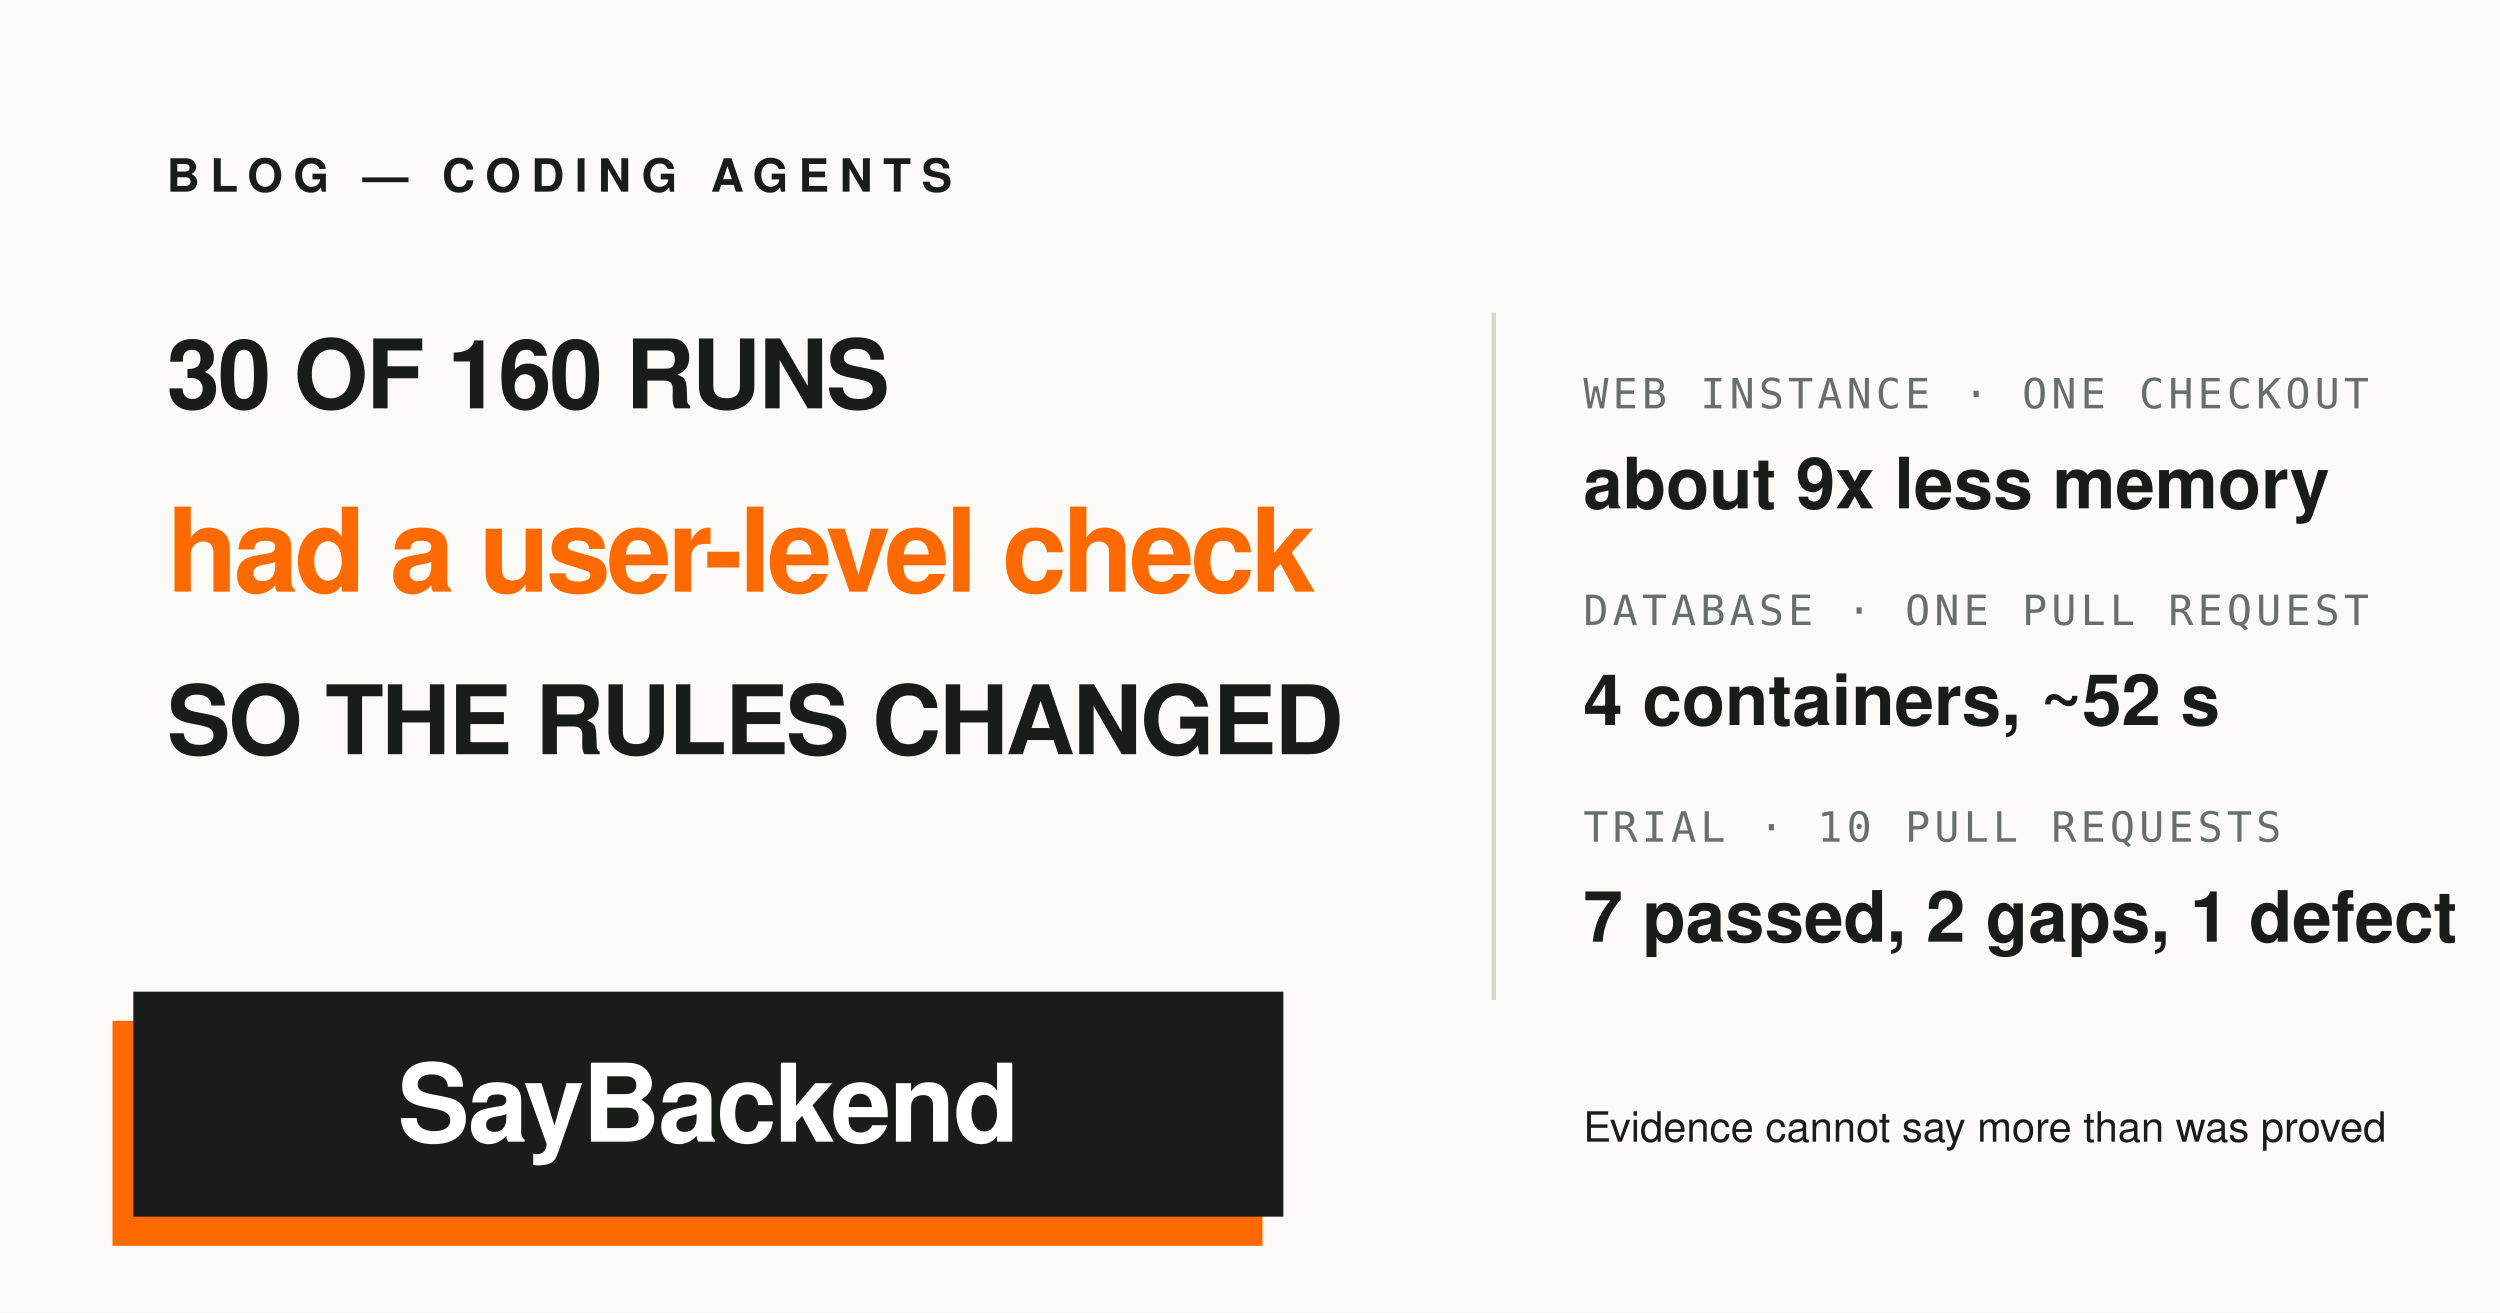
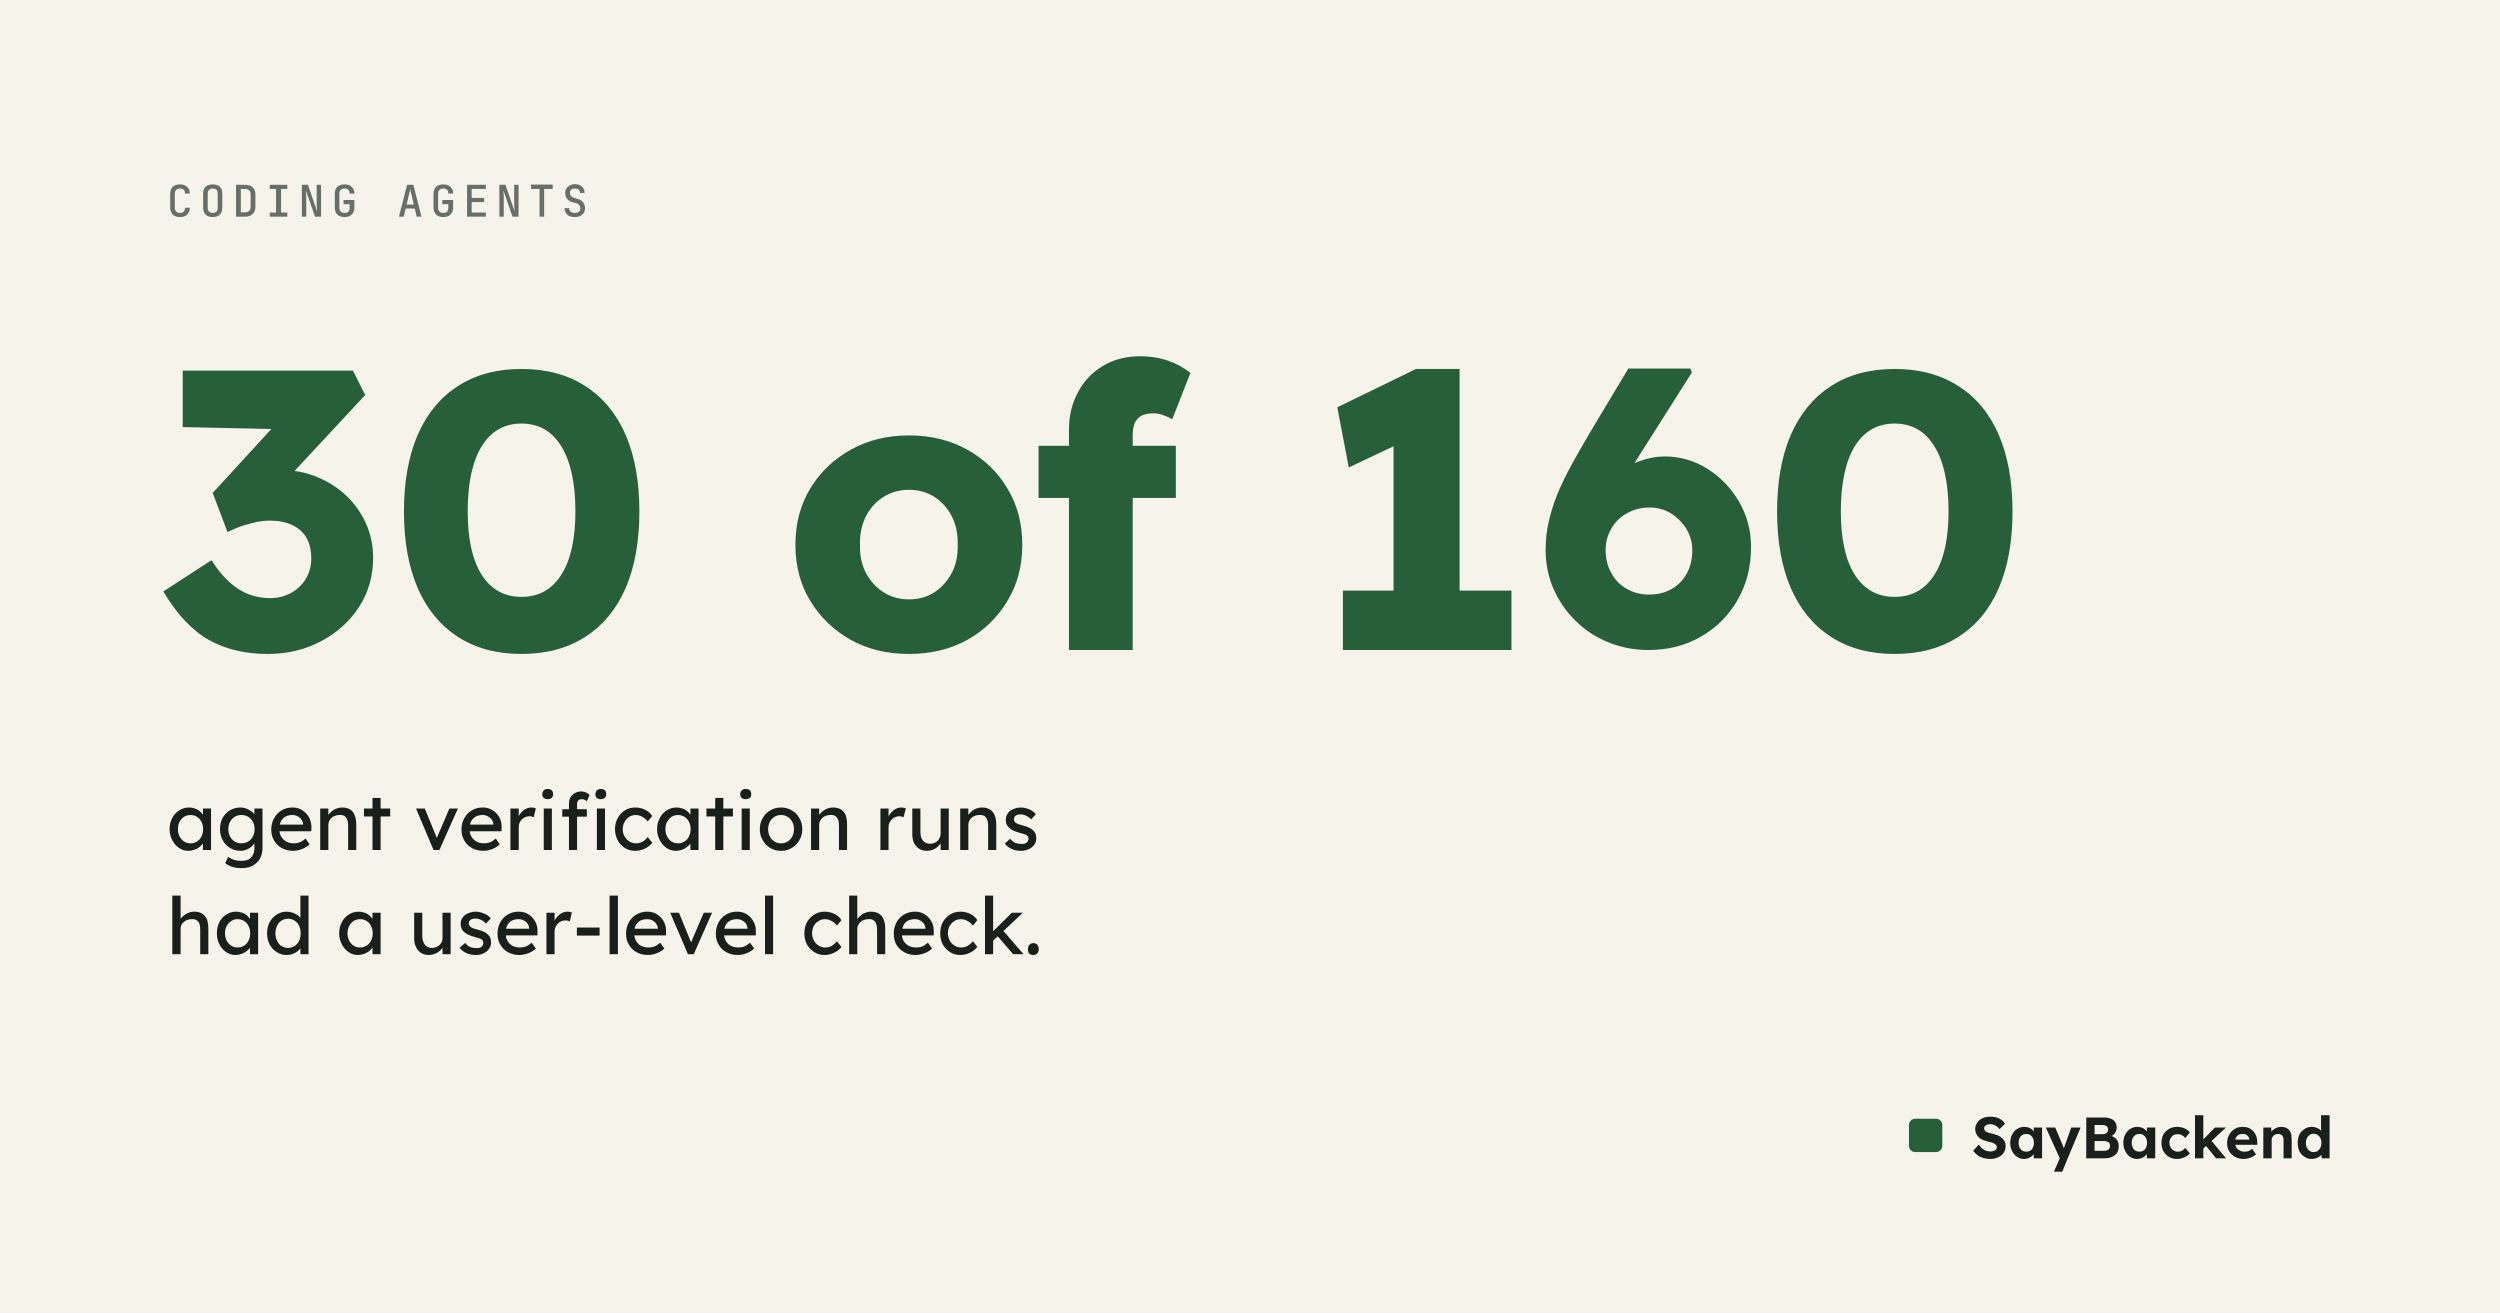
<svg xmlns="http://www.w3.org/2000/svg" width="1200" height="630" viewBox="0 0 1200 630">
-   <rect width="1200" height="630" fill="#fbfaf6" />
-   <text x="80" y="92" fill="#191c19" font-family="Helvetica Neue, Helvetica, Arial, sans-serif" font-size="22" font-weight="700" letter-spacing="5">BLOG — CODING AGENTS</text>
-   <text x="80" y="196" fill="#191c19" font-family="Helvetica Neue, Helvetica, Arial, sans-serif" font-size="46" font-weight="700" letter-spacing="-1">30 OF 160 RUNS</text>
-   <text x="80" y="284" fill="#ff6a00" font-family="Helvetica Neue, Helvetica, Arial, sans-serif" font-size="56" font-weight="700" letter-spacing="-2">had a user-level check</text>
-   <text x="80" y="362" fill="#191c19" font-family="Helvetica Neue, Helvetica, Arial, sans-serif" font-size="46" font-weight="700" letter-spacing="-1">SO THE RULES CHANGED</text>
-   <rect x="716" y="150" width="2" height="330" fill="#d9d5c8" />
-   <text x="760" y="196" fill="#667068" font-family="Menlo, SFMono-Regular, ui-monospace, monospace" font-size="20" letter-spacing="2">WEB INSTANCE · ONE CHECKOUT</text>
-   <text x="760" y="244" fill="#191c19" font-family="Helvetica Neue, Helvetica, Arial, sans-serif" font-size="34" font-weight="700">about 9x less memory</text>
-   <text x="760" y="300" fill="#667068" font-family="Menlo, SFMono-Regular, ui-monospace, monospace" font-size="20" letter-spacing="2">DATABASE · ONE PULL REQUEST</text>
-   <text x="760" y="348" fill="#191c19" font-family="Helvetica Neue, Helvetica, Arial, sans-serif" font-size="34" font-weight="700">4 containers, ~52 s</text>
-   <text x="760" y="404" fill="#667068" font-family="Menlo, SFMono-Regular, ui-monospace, monospace" font-size="20" letter-spacing="2">TRIAL · 10 PULL REQUESTS</text>
-   <text x="760" y="452" fill="#191c19" font-family="Helvetica Neue, Helvetica, Arial, sans-serif" font-size="34" font-weight="700">7 passed, 2 gaps, 1 defect</text>
-   <rect x="54" y="490" width="552" height="108" fill="#ff6a00" />
-   <rect x="64" y="476" width="552" height="108" fill="#191c19" />
-   <text x="340" y="548" fill="#ffffff" font-family="Helvetica Neue, Helvetica, Arial, sans-serif" font-size="52" font-weight="700" text-anchor="middle" letter-spacing="-1">SayBackend</text>
-   <text x="760" y="548" fill="#191c19" font-family="Helvetica Neue, Helvetica, Arial, sans-serif" font-size="20">Evidence cannot say more than was proved</text>
+   <rect width="1200" height="630" fill="#f6f3ea" />
+   <path fill="#667068" d="M86.4 104.2Q85 104.2 83.9 103.7Q82.8 103.1 82.3 102.1Q81.7 101.1 81.7 99.7V92.9Q81.7 91.5 82.3 90.5Q82.8 89.5 83.9 89Q85 88.5 86.4 88.5Q87.8 88.5 88.9 89Q89.9 89.6 90.5 90.5Q91.1 91.5 91.1 92.9H88.8Q88.8 91.7 88.2 91.1Q87.5 90.5 86.4 90.5Q85.2 90.5 84.6 91.1Q83.9 91.7 83.9 92.9V99.7Q83.9 100.9 84.6 101.6Q85.2 102.2 86.4 102.2Q87.5 102.2 88.2 101.6Q88.8 100.9 88.8 99.7H91.1Q91.1 101.1 90.5 102.1Q89.9 103.1 88.9 103.7Q87.8 104.2 86.4 104.2ZM102.1 104.2Q100.7 104.2 99.6 103.7Q98.6 103.1 98 102.1Q97.5 101.1 97.5 99.7V92.9Q97.5 91.5 98 90.5Q98.6 89.5 99.6 89Q100.7 88.5 102.1 88.5Q103.5 88.5 104.6 89Q105.6 89.5 106.2 90.5Q106.7 91.5 106.7 92.9V99.7Q106.7 101.1 106.2 102.1Q105.6 103.1 104.6 103.7Q103.5 104.2 102.1 104.2ZM102.1 102.2Q103.3 102.2 103.9 101.6Q104.5 100.9 104.5 99.7V92.9Q104.5 91.7 103.9 91.1Q103.3 90.5 102.1 90.5Q101 90.5 100.4 91.1Q99.7 91.7 99.7 92.9V99.7Q99.7 100.9 100.4 101.6Q101 102.2 102.1 102.2ZM113.3 104V88.7H117.6Q119.1 88.7 120.3 89.2Q121.4 89.8 122 90.9Q122.6 91.9 122.6 93.4V99.3Q122.6 100.7 122 101.8Q121.4 102.8 120.3 103.4Q119.1 104 117.6 104ZM115.6 101.9H117.6Q118.9 101.9 119.6 101.2Q120.3 100.5 120.3 99.3V93.4Q120.3 92.1 119.6 91.4Q118.9 90.7 117.6 90.7H115.6ZM129.5 104V102H132.5V90.7H129.5V88.7H137.9V90.7H134.9V102H137.9V104ZM144.9 104V88.7H147.8L152.2 101.4Q152.2 100.8 152.1 100Q152.1 99.1 152 98.2Q152 97.3 152 96.6V88.7H154.1V104H151.2L146.8 91.3Q146.8 91.8 146.9 92.6Q146.9 93.4 147 94.3Q147 95.2 147 96V104ZM165.4 104.2Q164 104.2 162.9 103.7Q161.8 103.1 161.3 102.1Q160.7 101.1 160.7 99.7V92.9Q160.7 91.5 161.3 90.5Q161.8 89.5 162.9 89Q164 88.5 165.4 88.5Q166.8 88.5 167.9 89Q168.9 89.6 169.5 90.5Q170.1 91.5 170.1 92.9H167.8Q167.8 91.7 167.2 91.1Q166.5 90.5 165.4 90.5Q164.2 90.5 163.6 91.1Q162.9 91.7 162.9 92.9V99.7Q162.9 100.9 163.6 101.6Q164.2 102.2 165.4 102.2Q166.5 102.2 167.2 101.6Q167.8 100.9 167.8 99.7V98H164.9V96H170.1V99.7Q170.1 101.1 169.5 102.1Q168.9 103.1 167.9 103.7Q166.8 104.2 165.4 104.2ZM191.5 104 195.4 88.7H198.4L202.3 104H200L199.1 100.1H194.7L193.8 104ZM195.2 98.2H198.6L197.6 93.8Q197.3 92.6 197.1 91.8Q197 90.9 196.9 90.6Q196.8 90.9 196.7 91.8Q196.5 92.6 196.2 93.8ZM212.8 104.2Q211.4 104.2 210.3 103.7Q209.2 103.1 208.7 102.1Q208.1 101.1 208.1 99.7V92.9Q208.1 91.5 208.7 90.5Q209.2 89.5 210.3 89Q211.4 88.5 212.8 88.5Q214.2 88.5 215.3 89Q216.3 89.6 216.9 90.5Q217.5 91.5 217.5 92.9H215.2Q215.2 91.7 214.6 91.1Q213.9 90.5 212.8 90.5Q211.6 90.5 211 91.1Q210.3 91.7 210.3 92.9V99.7Q210.3 100.9 211 101.6Q211.6 102.2 212.8 102.2Q213.9 102.2 214.6 101.6Q215.2 100.9 215.2 99.7V98H212.3V96H217.5V99.7Q217.5 101.1 216.9 102.1Q216.3 103.1 215.3 103.7Q214.2 104.2 212.8 104.2ZM224.2 104V88.7H233.2V90.7H226.4V95H232.4V97H226.4V102H233.2V104ZM239.7 104V88.7H242.6L247 101.4Q247 100.8 246.9 100Q246.9 99.1 246.8 98.2Q246.8 97.3 246.8 96.6V88.7H248.9V104H246L241.6 91.3Q241.6 91.8 241.7 92.6Q241.7 93.4 241.8 94.3Q241.8 95.2 241.8 96V104ZM259 104V90.7H254.9V88.6H265.3V90.7H261.2V104ZM276 104.2Q274.4 104.2 273.3 103.7Q272.2 103.2 271.6 102.2Q271 101.3 271 99.9H273.2Q273.2 101 273.9 101.6Q274.7 102.2 276 102.2Q277.2 102.2 277.9 101.6Q278.6 101 278.6 100Q278.6 99.1 278.1 98.5Q277.6 97.9 276.8 97.6L274.8 97.1Q273.1 96.6 272.2 95.4Q271.3 94.3 271.3 92.6Q271.3 91.4 271.9 90.4Q272.5 89.5 273.5 89Q274.6 88.4 276 88.4Q278.1 88.4 279.4 89.6Q280.6 90.7 280.6 92.6H278.4Q278.4 91.6 277.7 91Q277.1 90.5 275.9 90.5Q274.8 90.5 274.2 91Q273.6 91.5 273.6 92.5Q273.6 93.4 274 94Q274.5 94.6 275.4 94.9L277.3 95.5Q279 95.9 279.9 97.1Q280.8 98.3 280.8 99.9Q280.8 101.2 280.2 102.2Q279.6 103.1 278.5 103.7Q277.4 104.2 276 104.2Z" />
+   <path fill="#285f3b" d="M128.5 313.9Q112.4 313.9 100.3 307.2Q88.2 300.4 78.4 283.9L101.5 268.9Q105.7 275.5 110.2 279.5Q114.7 283.5 119.5 285.3Q124.3 287.1 129.7 287.1Q135 287.1 139.5 284.7Q143.9 282.4 146.7 278Q149.4 273.6 149.4 268.1Q149.4 262.2 147.1 258.1Q144.7 254.1 140.2 252Q135.8 249.9 129.5 249.9Q126.6 249.9 123.4 250.5Q120.2 251.2 116.6 252.3Q113 253.5 109.2 255.4L102.1 236.6L134.4 201.4L143.2 206.2L87.7 205V177.9H169.4L175.3 189.6L131.4 236.8L123.8 227.8Q125.3 227.1 128.8 226.4Q132.3 225.7 135.6 225.7Q144.5 225.7 152.3 229Q160.1 232.2 166.2 237.9Q172.2 243.6 175.7 251.3Q179.1 259 179.1 267.7Q179.1 281 172.3 291.4Q165.6 301.7 154.1 307.8Q142.6 313.9 128.5 313.9ZM250.3 313.9Q232.5 313.9 219.8 305.7Q207.2 297.6 200.5 282.3Q193.9 267 193.9 245.5Q193.9 224 200.5 208.7Q207.2 193.4 219.8 185.3Q232.5 177.1 250.3 177.1Q268.2 177.1 280.9 185.3Q293.6 193.4 300.3 208.7Q306.9 224 306.9 245.5Q306.9 267 300.3 282.3Q293.6 297.6 280.9 305.7Q268.2 313.9 250.3 313.9ZM250.3 286.5Q262.7 286.5 269.4 275.9Q276.2 265.3 276.2 245.5Q276.2 225.2 269.4 214.2Q262.7 203.3 250.3 203.3Q238 203.3 231.2 214.2Q224.5 225.2 224.5 245.5Q224.5 265.3 231.2 275.9Q238 286.5 250.3 286.5ZM436.3 313.9Q420.6 313.9 408.3 307.1Q396.1 300.2 388.9 288.4Q381.8 276.7 381.8 261.5Q381.8 246.3 388.9 234.5Q396.1 222.7 408.3 215.9Q420.6 209 436.3 209Q452.1 209 464.4 215.9Q476.6 222.7 483.6 234.5Q490.7 246.3 490.7 261.5Q490.7 276.7 483.6 288.4Q476.6 300.2 464.4 307.1Q452.1 313.9 436.3 313.9ZM436.3 287.7Q443.2 287.7 448.5 284.3Q453.8 280.8 456.9 274.9Q459.9 269.1 459.7 261.5Q459.9 253.9 456.9 247.9Q453.8 241.9 448.5 238.5Q443.2 235.1 436.3 235.1Q429.5 235.1 424.1 238.5Q418.7 241.9 415.6 247.9Q412.6 253.9 412.8 261.5Q412.6 269.1 415.6 274.9Q418.7 280.8 424.1 284.3Q429.5 287.7 436.3 287.7ZM513.1 312V206.2Q513.1 196.3 517.4 188.3Q521.6 180.3 529.3 175.7Q537 171 547.3 171Q554.5 171 560.6 173.1Q566.7 175.2 571.4 179L562.7 201.2Q560.2 199.9 557.9 199.1Q555.7 198.4 553.8 198.4Q550.3 198.4 548 199.5Q545.8 200.7 544.7 203Q543.7 205.4 543.7 208.8V312H528.5Q523.4 312 519.5 312Q515.6 312 513.1 312ZM498.5 239V214H564.4V239ZM668.9 302.7V194.8L675.9 210.9L647.4 224.4L641.9 195.5L679.7 177.1H700.6V302.7ZM644.6 312V283.5H725.5V312ZM791.2 312Q781 312 772 308.3Q762.9 304.6 756.3 298Q749.6 291.5 745.7 282.7Q741.9 274 741.9 263.9Q741.9 256.9 743.4 250.3Q744.9 243.8 747.6 237Q750.4 230.3 754.3 223.2Q758.2 216.1 762.9 208.1L781.6 176.9H811.4L812.1 178.8L786.3 219.5Q781.4 227.4 777.8 234.4Q774.1 241.3 771.3 248.2Q768.5 255 765.6 262.6L759.5 249.5Q761.4 242.8 765.6 237.2Q769.8 231.6 775.4 227.5Q781 223.5 787.1 221.3Q793.1 219.1 799 219.1Q810.2 219.1 819.7 225.1Q829.1 231.1 834.8 240.9Q840.5 250.8 840.5 262.6Q840.5 276.7 834.1 287.9Q827.7 299.1 816.6 305.5Q805.5 312 791.2 312ZM791.6 285.4Q797.7 285.4 802.4 282.7Q807 280.1 809.7 275.2Q812.3 270.4 812.3 264.1Q812.3 258.8 809.6 254.1Q806.8 249.5 802.2 246.5Q797.5 243.6 791.8 243.6Q785.7 243.6 780.9 246.4Q776 249.1 773.4 253.8Q770.7 258.4 770.7 264.1Q770.7 270.2 773.4 275Q776 279.9 780.8 282.6Q785.5 285.4 791.6 285.4ZM909.4 313.9Q891.6 313.9 878.9 305.7Q866.3 297.6 859.6 282.3Q853 267 853 245.5Q853 224 859.6 208.7Q866.3 193.4 878.9 185.3Q891.6 177.1 909.4 177.1Q927.3 177.1 940 185.3Q952.8 193.4 959.4 208.7Q966 224 966 245.5Q966 267 959.4 282.3Q952.8 297.6 940 305.7Q927.3 313.9 909.4 313.9ZM909.4 286.5Q921.8 286.5 928.5 275.9Q935.3 265.3 935.3 245.5Q935.3 225.2 928.5 214.2Q921.8 203.3 909.4 203.3Q897.1 203.3 890.3 214.2Q883.6 225.2 883.6 245.5Q883.6 265.3 890.3 275.9Q897.1 286.5 909.4 286.5Z" />
+   <path fill="#19201b" d="M90.4 408.4Q87.9 408.4 85.9 407Q83.9 405.6 82.7 403.3Q81.4 400.9 81.4 398Q81.4 395 82.7 392.6Q83.9 390.3 86 389Q88.1 387.6 90.8 387.6Q92.3 387.6 93.6 388.1Q94.9 388.5 95.9 389.4Q96.8 390.2 97.5 391.2Q98.1 392.3 98.2 393.5L97.4 393.2V388.1H101.3V408H97.4V403.2L98.3 403Q98 404 97.3 405Q96.6 405.9 95.6 406.7Q94.5 407.5 93.2 407.9Q91.9 408.4 90.4 408.4ZM91.4 404.8Q93.2 404.8 94.6 403.9Q96 403 96.7 401.5Q97.5 399.9 97.5 398Q97.5 396 96.7 394.5Q96 393 94.6 392.1Q93.2 391.2 91.4 391.2Q89.7 391.2 88.3 392.1Q87 393 86.2 394.5Q85.4 396 85.4 398Q85.4 399.9 86.2 401.5Q87 403 88.3 403.9Q89.7 404.8 91.4 404.8ZM115.7 416.7Q113.6 416.7 111.5 416.1Q109.4 415.4 108.1 414.3L109.5 411.3Q110.3 411.9 111.3 412.3Q112.3 412.8 113.5 413Q114.6 413.2 115.7 413.2Q117.8 413.2 119.2 412.6Q120.6 411.9 121.3 410.5Q122.1 409.2 122.1 407.2V403.4L122.5 403.7Q122.3 404.8 121.2 405.9Q120.2 407 118.6 407.7Q117.1 408.4 115.5 408.4Q112.6 408.4 110.4 407Q108.2 405.7 106.9 403.3Q105.6 401 105.6 398Q105.6 395 106.8 392.7Q108.1 390.3 110.3 389Q112.6 387.6 115.3 387.6Q116.5 387.6 117.5 387.9Q118.6 388.2 119.5 388.7Q120.4 389.2 121.2 389.8Q121.9 390.4 122.3 391.1Q122.8 391.8 122.9 392.4L122.1 392.7V388.1H126V406.8Q126 409.2 125.3 411Q124.6 412.9 123.2 414.1Q121.9 415.4 120 416.1Q118.1 416.7 115.7 416.7ZM115.9 404.8Q117.7 404.8 119.2 403.9Q120.6 403 121.4 401.5Q122.2 400 122.2 398Q122.2 396 121.4 394.5Q120.6 393 119.2 392.1Q117.7 391.2 115.9 391.2Q114 391.2 112.6 392.1Q111.2 393 110.4 394.5Q109.6 396.1 109.6 398Q109.6 399.9 110.4 401.5Q111.2 403 112.6 403.9Q114 404.8 115.9 404.8ZM140.8 408.4Q137.7 408.4 135.3 407.1Q132.9 405.8 131.6 403.5Q130.2 401.2 130.2 398.2Q130.2 395.9 131 393.9Q131.8 392 133.1 390.6Q134.5 389.2 136.3 388.4Q138.2 387.6 140.4 387.6Q142.4 387.6 144 388.3Q145.7 389.1 146.9 390.4Q148.2 391.7 148.8 393.4Q149.5 395.2 149.5 397.3L149.4 399H133.1L132.2 395.8H146L145.5 396.5V395.6Q145.4 394.3 144.6 393.3Q143.9 392.3 142.8 391.8Q141.7 391.2 140.4 391.2Q138.4 391.2 137 392Q135.6 392.8 134.8 394.3Q134.1 395.8 134.1 398Q134.1 400.1 135 401.6Q135.9 403.1 137.5 404Q139.1 404.8 141.1 404.8Q142.6 404.8 143.9 404.3Q145.2 403.8 146.7 402.5L148.6 405.3Q147.7 406.2 146.4 406.9Q145.1 407.6 143.6 408Q142.2 408.4 140.8 408.4ZM153.7 408V388.1H157.6V392.2L157 392.6Q157.3 391.3 158.4 390.2Q159.5 389 161.1 388.3Q162.6 387.6 164.2 387.6Q166.5 387.6 168 388.5Q169.5 389.4 170.2 391.2Q171 393.1 171 395.8V408H167.1V396.1Q167.1 394.4 166.6 393.3Q166.2 392.2 165.2 391.6Q164.3 391.1 162.9 391.2Q161.7 391.2 160.8 391.6Q159.8 391.9 159.1 392.6Q158.4 393.2 158 394.1Q157.6 394.9 157.6 395.9V408H155.7Q155.2 408 154.7 408Q154.2 408 153.7 408ZM178.8 408V383H182.7V408ZM174.7 391.9V388.1H187.3V391.9ZM208.1 408 199.7 388.1H203.9L210 403L209.2 403.3L215.7 388.1H219.8L210.9 408ZM232.1 408.4Q229 408.4 226.6 407.1Q224.2 405.8 222.9 403.5Q221.5 401.2 221.5 398.2Q221.5 395.9 222.3 393.9Q223.1 392 224.4 390.6Q225.8 389.2 227.6 388.4Q229.5 387.6 231.7 387.6Q233.7 387.6 235.3 388.3Q237 389.1 238.3 390.4Q239.5 391.7 240.2 393.4Q240.8 395.2 240.8 397.3L240.7 399H224.4L223.6 395.8H237.4L236.8 396.5V395.6Q236.7 394.3 236 393.3Q235.2 392.3 234.1 391.8Q233 391.2 231.7 391.2Q229.7 391.2 228.3 392Q226.9 392.8 226.1 394.3Q225.4 395.8 225.4 398Q225.4 400.1 226.3 401.6Q227.2 403.1 228.8 404Q230.4 404.8 232.5 404.8Q233.9 404.8 235.2 404.3Q236.5 403.8 238 402.5L239.9 405.3Q239 406.2 237.7 406.9Q236.4 407.6 234.9 408Q233.5 408.4 232.1 408.4ZM245 408V388.1H249V394.3L248.6 392.8Q249 391.4 250 390.2Q251 389 252.3 388.3Q253.7 387.6 255.1 387.6Q255.7 387.6 256.3 387.7Q256.9 387.9 257.2 388L256.2 392.3Q255.7 392.1 255.2 391.9Q254.6 391.8 254.1 391.8Q253.1 391.8 252.2 392.2Q251.2 392.6 250.5 393.3Q249.8 394 249.4 394.9Q249 395.9 249 397V408ZM261 408V388.1H264.9V408ZM262.9 383.6Q261.6 383.6 261 383Q260.3 382.4 260.3 381.2Q260.3 380.1 261 379.4Q261.7 378.7 262.9 378.7Q264.1 378.7 264.8 379.3Q265.5 380 265.5 381.2Q265.5 382.3 264.8 383Q264.1 383.6 262.9 383.6ZM273.1 408V385.8Q273.1 384.1 273.8 382.8Q274.6 381.4 275.9 380.7Q277.3 379.9 279 379.9Q280.2 379.9 281.3 380.4Q282.3 380.8 283 381.6L281.7 384.6Q281.2 384.1 280.6 383.9Q280 383.6 279.5 383.6Q278.7 383.6 278.1 383.8Q277.6 384.1 277.3 384.6Q277 385.1 277 385.8V408H275.1Q274.6 408 274.1 408Q273.6 408 273.1 408ZM269.9 392V388.4H281.7V392ZM286.5 408V388.1H290.4V408ZM288.4 383.6Q287.1 383.6 286.5 383Q285.8 382.4 285.8 381.2Q285.8 380.1 286.5 379.4Q287.2 378.7 288.4 378.7Q289.6 378.7 290.3 379.3Q291 380 291 381.2Q291 382.3 290.3 383Q289.6 383.6 288.4 383.6ZM304.9 408.4Q302.1 408.4 299.9 407Q297.7 405.6 296.5 403.3Q295.2 400.9 295.2 398Q295.2 395.1 296.5 392.7Q297.7 390.4 299.9 389Q302.1 387.6 304.9 387.6Q307.5 387.6 309.7 388.7Q311.9 389.8 313.1 391.7L310.9 394.3Q310.3 393.4 309.3 392.7Q308.4 392 307.3 391.6Q306.3 391.2 305.3 391.2Q303.4 391.2 302 392.1Q300.6 393 299.8 394.5Q298.9 396.1 298.9 398Q298.9 399.9 299.8 401.5Q300.7 403 302.1 403.9Q303.6 404.8 305.3 404.8Q306.3 404.8 307.3 404.5Q308.3 404.2 309.2 403.5Q310.1 402.8 310.9 401.8L313.1 404.5Q311.8 406.2 309.6 407.3Q307.3 408.4 304.9 408.4ZM324.4 408.4Q321.9 408.4 319.9 407Q317.9 405.6 316.7 403.3Q315.4 400.9 315.4 398Q315.4 395 316.7 392.6Q317.9 390.3 320 389Q322.1 387.6 324.8 387.6Q326.3 387.6 327.6 388.1Q328.9 388.5 329.9 389.4Q330.8 390.2 331.5 391.2Q332.1 392.3 332.2 393.5L331.4 393.2V388.1H335.3V408H331.4V403.2L332.3 403Q332.1 404 331.4 405Q330.6 405.9 329.6 406.7Q328.5 407.5 327.2 407.9Q325.9 408.4 324.4 408.4ZM325.4 404.8Q327.2 404.8 328.6 403.9Q330 403 330.7 401.5Q331.5 399.9 331.5 398Q331.5 396 330.7 394.5Q330 393 328.6 392.1Q327.2 391.2 325.4 391.2Q323.7 391.2 322.3 392.1Q321 393 320.2 394.5Q319.4 396 319.4 398Q319.4 399.9 320.2 401.5Q321 403 322.3 403.9Q323.7 404.8 325.4 404.8ZM343.3 408V383H347.2V408ZM339.1 391.9V388.1H351.8V391.9ZM356 408V388.1H359.9V408ZM357.9 383.6Q356.7 383.6 356 383Q355.3 382.4 355.3 381.2Q355.3 380.1 356 379.4Q356.7 378.7 357.9 378.7Q359.2 378.7 359.9 379.3Q360.6 380 360.6 381.2Q360.6 382.3 359.9 383Q359.1 383.6 357.9 383.6ZM374.9 408.4Q372 408.4 369.7 407Q367.4 405.7 366.1 403.3Q364.7 401 364.7 398Q364.7 395 366.1 392.7Q367.4 390.3 369.7 389Q372 387.6 374.9 387.6Q377.8 387.6 380.1 389Q382.4 390.3 383.7 392.7Q385.1 395 385.1 398Q385.1 401 383.7 403.3Q382.4 405.7 380.1 407Q377.8 408.4 374.9 408.4ZM374.9 404.8Q376.7 404.8 378.1 403.9Q379.5 403 380.3 401.5Q381.1 399.9 381.1 398Q381.1 396 380.3 394.5Q379.5 393 378.1 392.1Q376.7 391.2 374.9 391.2Q373.1 391.2 371.7 392.1Q370.3 393 369.5 394.5Q368.7 396.1 368.7 398Q368.7 399.9 369.5 401.5Q370.3 403 371.7 403.9Q373.1 404.8 374.9 404.8ZM389.3 408V388.1H393.2V392.2L392.6 392.6Q392.9 391.3 394 390.2Q395.1 389 396.7 388.3Q398.2 387.6 399.8 387.6Q402.1 387.6 403.6 388.5Q405.1 389.4 405.9 391.2Q406.6 393.1 406.6 395.8V408H402.7V396.1Q402.7 394.4 402.2 393.3Q401.8 392.2 400.8 391.6Q399.9 391.1 398.5 391.2Q397.3 391.2 396.4 391.6Q395.4 391.9 394.7 392.6Q394 393.2 393.6 394.1Q393.2 394.9 393.2 395.9V408H391.3Q390.8 408 390.3 408Q389.8 408 389.3 408ZM422.6 408V388.1H426.5V394.3L426.1 392.8Q426.6 391.4 427.6 390.2Q428.6 389 429.9 388.3Q431.2 387.6 432.6 387.6Q433.2 387.6 433.8 387.7Q434.4 387.9 434.8 388L433.7 392.3Q433.3 392.1 432.7 391.9Q432.2 391.8 431.7 391.8Q430.6 391.8 429.7 392.2Q428.8 392.6 428.1 393.3Q427.4 394 426.9 394.9Q426.5 395.9 426.5 397V408ZM444.9 408.4Q442.7 408.4 441.2 407.4Q439.6 406.4 438.7 404.6Q437.9 402.8 437.9 400.4V388.1H441.8V399.3Q441.8 401 442.3 402.3Q442.9 403.6 443.9 404.3Q445 405 446.5 405Q447.6 405 448.5 404.6Q449.4 404.2 450.1 403.6Q450.7 402.9 451.1 402Q451.5 401.1 451.5 400.1V388.1H455.4V408H451.5V403.8L452.2 403.4Q451.7 404.8 450.6 405.9Q449.6 407.1 448.1 407.7Q446.6 408.4 444.9 408.4ZM460.9 408V388.1H464.8V392.2L464.1 392.6Q464.5 391.3 465.6 390.2Q466.7 389 468.2 388.3Q469.7 387.6 471.3 387.6Q473.6 387.6 475.1 388.5Q476.6 389.4 477.4 391.2Q478.2 393.1 478.2 395.8V408H474.3V396.1Q474.3 394.4 473.8 393.3Q473.3 392.2 472.4 391.6Q471.4 391.1 470 391.2Q468.9 391.2 467.9 391.6Q467 391.9 466.3 392.6Q465.6 393.2 465.2 394.1Q464.8 394.9 464.8 395.9V408H462.9Q462.4 408 461.9 408Q461.4 408 460.9 408ZM490.1 408.4Q487.6 408.4 485.6 407.5Q483.6 406.6 482.3 404.9L484.9 402.6Q486.1 404 487.4 404.6Q488.8 405.1 490.5 405.1Q491.2 405.1 491.7 405Q492.3 404.8 492.8 404.5Q493.2 404.1 493.4 403.6Q493.7 403.2 493.7 402.6Q493.7 401.6 492.9 401Q492.6 400.7 491.7 400.4Q490.9 400.1 489.6 399.8Q487.4 399.2 486 398.5Q484.6 397.7 483.9 396.8Q483.3 396.1 483 395.3Q482.8 394.4 482.8 393.4Q482.8 392.1 483.3 391.1Q483.9 390 484.8 389.2Q485.8 388.5 487.1 388.1Q488.4 387.6 489.9 387.6Q491.3 387.6 492.7 388Q494.1 388.4 495.3 389.1Q496.4 389.8 497.2 390.8L495 393.3Q494.3 392.6 493.4 392Q492.6 391.5 491.7 391.2Q490.8 390.9 490.1 390.9Q489.3 390.9 488.7 391Q488 391.2 487.6 391.5Q487.1 391.8 486.9 392.2Q486.7 392.7 486.7 393.3Q486.7 393.8 486.9 394.2Q487.1 394.6 487.5 394.9Q487.9 395.2 488.8 395.6Q489.6 395.9 490.9 396.2Q492.8 396.7 494 397.3Q495.3 397.9 496 398.7Q496.7 399.4 497.1 400.3Q497.4 401.3 497.4 402.5Q497.4 404.2 496.4 405.5Q495.4 406.9 493.8 407.6Q492.1 408.4 490.1 408.4Z" />
+   <path fill="#19201b" d="M82.7 458V429.9H86.7V442.2L86 442.6Q86.3 441.3 87.4 440.2Q88.5 439 90.1 438.3Q91.6 437.6 93.2 437.6Q95.5 437.6 97 438.5Q98.5 439.4 99.3 441.2Q100 443.1 100 445.8V458H96.1V446.1Q96.1 444.4 95.7 443.3Q95.2 442.2 94.2 441.6Q93.3 441.1 91.9 441.2Q90.8 441.2 89.8 441.6Q88.9 441.9 88.2 442.6Q87.4 443.2 87 444.1Q86.7 444.9 86.7 445.9V458H84.7Q84.2 458 83.7 458Q83.2 458 82.7 458ZM113 458.4Q110.6 458.4 108.5 457Q106.5 455.6 105.3 453.3Q104.1 450.9 104.1 448Q104.1 445 105.3 442.6Q106.5 440.3 108.6 439Q110.7 437.6 113.4 437.6Q114.9 437.6 116.2 438.1Q117.5 438.5 118.5 439.4Q119.4 440.2 120.1 441.2Q120.7 442.3 120.8 443.5L120 443.2V438.1H123.9V458H120V453.2L120.9 453Q120.7 454 120 455Q119.3 455.9 118.2 456.7Q117.1 457.5 115.8 457.9Q114.5 458.4 113 458.4ZM114 454.8Q115.8 454.8 117.2 453.9Q118.6 453 119.3 451.5Q120.1 449.9 120.1 448Q120.1 446 119.3 444.5Q118.6 443 117.2 442.1Q115.8 441.2 114 441.2Q112.3 441.2 111 442.1Q109.6 443 108.8 444.5Q108 446 108 448Q108 449.9 108.8 451.5Q109.6 453 111 453.9Q112.3 454.8 114 454.8ZM137.7 458.4Q135 458.4 132.8 457Q130.7 455.7 129.4 453.3Q128.2 451 128.2 448Q128.2 445 129.4 442.7Q130.7 440.3 132.8 439Q134.9 437.6 137.6 437.6Q139.1 437.6 140.5 438.1Q141.9 438.6 143 439.4Q144.1 440.2 144.7 441.2Q145.3 442.2 145.3 443.1L144.2 443.2V429.9H148.1V458H144.2V453.2H144.9Q144.9 454.2 144.3 455.1Q143.7 455.9 142.7 456.7Q141.7 457.5 140.4 457.9Q139.1 458.4 137.7 458.4ZM138.3 455Q140 455 141.4 454.1Q142.8 453.2 143.6 451.6Q144.3 450 144.3 448Q144.3 446 143.6 444.4Q142.8 442.8 141.4 441.9Q140 441 138.3 441Q136.5 441 135.1 441.9Q133.7 442.8 133 444.4Q132.2 446 132.2 448Q132.2 450 133 451.6Q133.7 453.2 135.1 454.1Q136.5 455 138.3 455ZM171.8 458.4Q169.3 458.4 167.3 457Q165.3 455.6 164.1 453.3Q162.8 450.9 162.8 448Q162.8 445 164.1 442.6Q165.3 440.3 167.4 439Q169.5 437.6 172.2 437.6Q173.7 437.6 175 438.1Q176.3 438.5 177.3 439.4Q178.2 440.2 178.9 441.2Q179.5 442.3 179.6 443.5L178.8 443.2V438.1H182.7V458H178.8V453.2L179.7 453Q179.4 454 178.7 455Q178 455.9 177 456.7Q175.9 457.5 174.6 457.9Q173.3 458.4 171.8 458.4ZM172.8 454.8Q174.6 454.8 176 453.9Q177.4 453 178.1 451.5Q178.9 449.9 178.9 448Q178.9 446 178.1 444.5Q177.4 443 176 442.1Q174.6 441.2 172.8 441.2Q171.1 441.2 169.7 442.1Q168.4 443 167.6 444.5Q166.8 446 166.8 448Q166.8 449.9 167.6 451.5Q168.4 453 169.7 453.9Q171.1 454.8 172.8 454.8ZM205.8 458.4Q203.7 458.4 202.1 457.4Q200.5 456.4 199.7 454.6Q198.8 452.8 198.8 450.4V438.1H202.7V449.3Q202.7 451 203.3 452.3Q203.8 453.6 204.9 454.3Q205.9 455 207.4 455Q208.5 455 209.4 454.6Q210.3 454.2 211 453.6Q211.7 452.9 212.1 452Q212.4 451.1 212.4 450.1V438.1H216.3V458H212.4V453.8L213.1 453.4Q212.7 454.8 211.6 455.9Q210.5 457.1 209 457.7Q207.5 458.4 205.8 458.4ZM228.5 458.4Q226 458.4 223.9 457.5Q221.9 456.6 220.6 454.9L223.3 452.6Q224.4 454 225.7 454.6Q227.1 455.1 228.8 455.1Q229.5 455.1 230.1 455Q230.7 454.8 231.1 454.5Q231.5 454.1 231.8 453.6Q232 453.2 232 452.6Q232 451.6 231.3 451Q230.9 450.7 230.1 450.4Q229.3 450.1 228 449.8Q225.8 449.2 224.4 448.5Q223 447.7 222.2 446.8Q221.6 446.1 221.4 445.3Q221.1 444.4 221.1 443.4Q221.1 442.1 221.6 441.1Q222.2 440 223.2 439.2Q224.1 438.5 225.4 438.1Q226.8 437.6 228.2 437.6Q229.6 437.6 231 438Q232.4 438.4 233.6 439.1Q234.8 439.8 235.6 440.8L233.3 443.3Q232.6 442.6 231.8 442Q230.9 441.5 230 441.2Q229.2 440.9 228.4 440.9Q227.6 440.9 227 441Q226.3 441.2 225.9 441.5Q225.5 441.8 225.2 442.2Q225 442.7 225 443.3Q225 443.8 225.3 444.2Q225.5 444.6 225.8 444.9Q226.3 445.2 227.1 445.6Q227.9 445.9 229.2 446.2Q231.1 446.7 232.4 447.3Q233.6 447.9 234.3 448.7Q235.1 449.4 235.4 450.3Q235.7 451.3 235.7 452.5Q235.7 454.2 234.7 455.5Q233.7 456.9 232.1 457.6Q230.5 458.4 228.5 458.4ZM249.3 458.4Q246.3 458.4 243.9 457.1Q241.5 455.8 240.2 453.5Q238.8 451.2 238.8 448.2Q238.8 445.9 239.6 443.9Q240.3 442 241.7 440.6Q243 439.2 244.9 438.4Q246.8 437.6 249 437.6Q250.9 437.6 252.6 438.3Q254.3 439.1 255.5 440.4Q256.7 441.7 257.4 443.4Q258.1 445.2 258 447.3L258 449H241.7L240.8 445.8H254.6L254 446.5V445.6Q253.9 444.3 253.2 443.3Q252.5 442.3 251.4 441.8Q250.3 441.2 249 441.2Q246.9 441.2 245.5 442Q244.1 442.8 243.4 444.3Q242.7 445.8 242.7 448Q242.7 450.1 243.6 451.6Q244.4 453.1 246 454Q247.6 454.8 249.7 454.8Q251.2 454.8 252.5 454.3Q253.7 453.8 255.2 452.5L257.2 455.3Q256.3 456.2 255 456.9Q253.7 457.6 252.2 458Q250.7 458.4 249.3 458.4ZM262.3 458V438.1H266.2V444.3L265.9 442.8Q266.3 441.4 267.3 440.2Q268.3 439 269.6 438.3Q270.9 437.6 272.3 437.6Q273 437.6 273.6 437.7Q274.1 437.9 274.5 438L273.5 442.3Q273 442.1 272.5 441.9Q271.9 441.8 271.4 441.8Q270.3 441.8 269.4 442.2Q268.5 442.6 267.8 443.3Q267.1 444 266.7 444.9Q266.2 445.9 266.2 447V458ZM276.9 449.1V445.2H287.8V449.1ZM292.6 458V429.9H296.6V458ZM311 458.4Q308 458.4 305.6 457.1Q303.2 455.8 301.9 453.5Q300.5 451.2 300.5 448.2Q300.5 445.9 301.3 443.9Q302 442 303.4 440.6Q304.7 439.2 306.6 438.4Q308.5 437.6 310.7 437.6Q312.6 437.6 314.3 438.3Q316 439.1 317.2 440.4Q318.5 441.7 319.1 443.4Q319.8 445.2 319.7 447.3L319.7 449H303.4L302.5 445.8H316.3L315.8 446.5V445.6Q315.6 444.3 314.9 443.3Q314.2 442.3 313.1 441.8Q312 441.2 310.7 441.2Q308.6 441.2 307.2 442Q305.8 442.8 305.1 444.3Q304.4 445.8 304.4 448Q304.4 450.1 305.3 451.6Q306.1 453.1 307.7 454Q309.3 454.8 311.4 454.8Q312.9 454.8 314.2 454.3Q315.4 453.8 316.9 452.5L318.9 455.3Q318 456.2 316.7 456.9Q315.4 457.6 313.9 458Q312.4 458.4 311 458.4ZM330.2 458 321.7 438.1H325.9L332 453L331.3 453.3L337.8 438.1H341.8L333 458ZM354.1 458.4Q351.1 458.4 348.7 457.1Q346.3 455.8 345 453.5Q343.6 451.2 343.6 448.2Q343.6 445.9 344.4 443.9Q345.1 442 346.5 440.6Q347.8 439.2 349.7 438.4Q351.6 437.6 353.8 437.6Q355.7 437.6 357.4 438.3Q359.1 439.1 360.3 440.4Q361.5 441.7 362.2 443.4Q362.9 445.2 362.8 447.3L362.8 449H346.5L345.6 445.8H359.4L358.8 446.5V445.6Q358.7 444.3 358 443.3Q357.3 442.3 356.2 441.8Q355.1 441.2 353.8 441.2Q351.7 441.2 350.3 442Q348.9 442.8 348.2 444.3Q347.5 445.8 347.5 448Q347.5 450.1 348.4 451.6Q349.2 453.1 350.8 454Q352.4 454.8 354.5 454.8Q356 454.8 357.3 454.3Q358.5 453.8 360 452.5L362 455.3Q361.1 456.2 359.8 456.9Q358.5 457.6 357 458Q355.5 458.4 354.1 458.4ZM367.2 458V429.9H371.1V458ZM395.7 458.4Q393 458.4 390.8 457Q388.6 455.6 387.3 453.3Q386.1 450.9 386.1 448Q386.1 445.1 387.3 442.7Q388.6 440.4 390.8 439Q393 437.6 395.7 437.6Q398.4 437.6 400.6 438.7Q402.8 439.8 403.9 441.7L401.7 444.3Q401.1 443.4 400.2 442.7Q399.2 442 398.2 441.6Q397.1 441.2 396.1 441.2Q394.3 441.2 392.9 442.1Q391.4 443 390.6 444.5Q389.8 446.1 389.8 448Q389.8 449.9 390.7 451.5Q391.5 453 393 453.9Q394.4 454.8 396.2 454.8Q397.2 454.8 398.2 454.5Q399.1 454.2 400 453.5Q400.9 452.8 401.7 451.8L403.9 454.5Q402.7 456.2 400.4 457.3Q398.2 458.4 395.7 458.4ZM407.6 458V429.9H411.5V442.2L410.8 442.6Q411.2 441.3 412.3 440.2Q413.4 439 414.9 438.3Q416.5 437.6 418 437.6Q420.3 437.6 421.8 438.5Q423.4 439.4 424.1 441.2Q424.9 443.1 424.9 445.8V458H421V446.1Q421 444.4 420.5 443.3Q420.1 442.2 419.1 441.6Q418.2 441.1 416.8 441.2Q415.6 441.2 414.7 441.6Q413.7 441.9 413 442.6Q412.3 443.2 411.9 444.1Q411.5 444.9 411.5 445.9V458H409.6Q409.1 458 408.6 458Q408.1 458 407.6 458ZM439.5 458.4Q436.4 458.4 434.1 457.1Q431.7 455.8 430.3 453.5Q429 451.2 429 448.2Q429 445.9 429.8 443.9Q430.5 442 431.9 440.6Q433.2 439.2 435.1 438.4Q437 437.6 439.2 437.6Q441.1 437.6 442.8 438.3Q444.5 439.1 445.7 440.4Q446.9 441.7 447.6 443.4Q448.3 445.2 448.2 447.3L448.2 449H431.9L431 445.8H444.8L444.2 446.5V445.6Q444.1 444.3 443.4 443.3Q442.7 442.3 441.6 441.8Q440.5 441.2 439.2 441.2Q437.1 441.2 435.7 442Q434.3 442.8 433.6 444.3Q432.9 445.8 432.9 448Q432.9 450.1 433.7 451.6Q434.6 453.1 436.2 454Q437.8 454.8 439.9 454.8Q441.4 454.8 442.7 454.3Q443.9 453.8 445.4 452.5L447.4 455.3Q446.5 456.2 445.2 456.9Q443.9 457.6 442.4 458Q440.9 458.4 439.5 458.4ZM460.9 458.4Q458.2 458.4 456 457Q453.8 455.6 452.5 453.3Q451.3 450.9 451.3 448Q451.3 445.1 452.5 442.7Q453.8 440.4 456 439Q458.2 437.6 460.9 437.6Q463.6 437.6 465.8 438.7Q468 439.8 469.1 441.7L467 444.3Q466.3 443.4 465.4 442.7Q464.4 442 463.4 441.6Q462.3 441.2 461.3 441.2Q459.5 441.2 458.1 442.1Q456.7 443 455.8 444.5Q455 446.1 455 448Q455 449.9 455.9 451.5Q456.7 453 458.2 453.9Q459.6 454.8 461.4 454.8Q462.4 454.8 463.4 454.5Q464.3 454.2 465.2 453.5Q466.2 452.8 467 451.8L469.1 454.5Q467.9 456.2 465.6 457.3Q463.4 458.4 460.9 458.4ZM476.4 451.8 476.2 447.5 485.7 438.1H491ZM472.8 458V429.9H476.7V458ZM486.3 458 478.7 449.2 481.5 446.7 491.3 458ZM496 458.4Q494.7 458.4 494 457.7Q493.4 456.9 493.4 455.6Q493.4 454.3 494.1 453.5Q494.8 452.7 496 452.7Q497.2 452.7 497.9 453.5Q498.6 454.2 498.6 455.6Q498.6 456.8 497.9 457.6Q497.2 458.4 496 458.4Z" />
+   <rect x="916.3" y="537" width="16" height="16" rx="3" fill="#285f3b" />
+   <path fill="#19201b" d="M955.2 556.3Q953.4 556.3 951.9 555.8Q950.4 555.4 949.2 554.5Q948.1 553.6 947.1 552.4L949.8 549.4Q951.1 551.3 952.5 552Q953.8 552.7 955.4 552.7Q956.3 552.7 957 552.4Q957.7 552.2 958.1 551.8Q958.5 551.3 958.5 550.7Q958.5 550.3 958.3 549.9Q958.1 549.5 957.7 549.2Q957.3 548.9 956.8 548.7Q956.3 548.4 955.7 548.3Q955.1 548.1 954.4 548Q952.8 547.6 951.6 547.1Q950.5 546.6 949.7 545.8Q948.9 545 948.5 544Q948.1 543.1 948.1 541.8Q948.1 540.6 948.7 539.5Q949.3 538.4 950.2 537.6Q951.2 536.8 952.5 536.4Q953.8 536 955.3 536Q957.1 536 958.4 536.4Q959.8 536.8 960.8 537.6Q961.8 538.3 962.4 539.4L959.8 542Q959.2 541.2 958.5 540.7Q957.8 540.2 957 539.9Q956.2 539.6 955.4 539.6Q954.5 539.6 953.8 539.9Q953.1 540.1 952.7 540.6Q952.4 541 952.4 541.6Q952.4 542.1 952.6 542.5Q952.9 542.9 953.3 543.2Q953.8 543.5 954.5 543.7Q955.2 544 956 544.1Q957.5 544.4 958.7 544.9Q960 545.4 960.9 546.2Q961.7 546.9 962.2 547.8Q962.7 548.8 962.7 550Q962.7 552 961.7 553.4Q960.8 554.8 959.1 555.5Q957.4 556.3 955.2 556.3ZM971.5 556.3Q969.6 556.3 968.2 555.3Q966.7 554.3 965.8 552.5Q964.9 550.8 964.9 548.6Q964.9 546.3 965.8 544.6Q966.7 542.8 968.2 541.9Q969.7 540.9 971.7 540.9Q972.7 540.9 973.7 541.2Q974.6 541.5 975.3 542.1Q975.9 542.6 976.4 543.4Q976.9 544.1 977.1 544.9L976.2 544.8V541.2H980.2V556H976.2V552.4L977.1 552.4Q976.9 553.1 976.4 553.8Q975.9 554.5 975.1 555.1Q974.4 555.6 973.4 556Q972.5 556.3 971.5 556.3ZM972.6 552.8Q973.7 552.8 974.5 552.3Q975.4 551.8 975.8 550.8Q976.3 549.8 976.3 548.6Q976.3 547.3 975.8 546.3Q975.4 545.4 974.5 544.8Q973.7 544.3 972.6 544.3Q971.5 544.3 970.7 544.8Q969.8 545.4 969.4 546.3Q968.9 547.3 968.9 548.6Q968.9 549.8 969.4 550.8Q969.8 551.8 970.7 552.3Q971.5 552.8 972.6 552.8ZM985.9 562.4 989.2 554.8 989.2 557.1 982 541.2H986.5L990.1 549.7Q990.3 550.2 990.5 550.8Q990.8 551.5 990.9 552L990.2 552.3Q990.4 551.9 990.6 551.2Q990.8 550.6 991.1 549.9L994.2 541.2H998.7L992.5 556L989.9 562.4ZM1001.4 556V536.4H1009.9Q1011.9 536.4 1013.2 537Q1014.6 537.5 1015.3 538.6Q1016 539.7 1016 541.2Q1016 542.9 1015.1 544Q1014.3 545.2 1012.7 545.6L1012.7 545Q1014 545.3 1015 546Q1016 546.7 1016.5 547.8Q1017 548.8 1017 550.1Q1017 551.6 1016.5 552.7Q1016.1 553.8 1015.1 554.5Q1014.2 555.2 1013 555.6Q1011.7 556 1010.2 556ZM1005.4 552.4H1010Q1010.9 552.4 1011.5 552.1Q1012.2 551.8 1012.5 551.3Q1012.8 550.7 1012.8 550Q1012.8 549.2 1012.5 548.7Q1012.1 548.2 1011.5 548Q1010.8 547.7 1009.9 547.7H1005.4ZM1005.4 544.4H1009.4Q1010.2 544.4 1010.7 544.1Q1011.3 543.8 1011.6 543.3Q1011.9 542.8 1011.9 542.2Q1011.9 541.2 1011.2 540.6Q1010.5 540 1009.1 540H1005.4ZM1025.8 556.3Q1023.9 556.3 1022.4 555.3Q1021 554.3 1020.1 552.5Q1019.2 550.8 1019.2 548.6Q1019.2 546.3 1020.1 544.6Q1021 542.8 1022.5 541.9Q1024 540.9 1025.9 540.9Q1027 540.9 1027.9 541.2Q1028.9 541.5 1029.5 542.1Q1030.2 542.6 1030.7 543.4Q1031.2 544.1 1031.4 544.9L1030.5 544.8V541.2H1034.5V556H1030.5V552.4L1031.4 552.4Q1031.2 553.1 1030.7 553.8Q1030.1 554.5 1029.4 555.1Q1028.7 555.6 1027.7 556Q1026.8 556.3 1025.8 556.3ZM1026.9 552.8Q1028 552.8 1028.8 552.3Q1029.7 551.8 1030.1 550.8Q1030.6 549.8 1030.6 548.6Q1030.6 547.3 1030.1 546.3Q1029.7 545.4 1028.8 544.8Q1028 544.3 1026.9 544.3Q1025.8 544.3 1025 544.8Q1024.1 545.4 1023.7 546.3Q1023.2 547.3 1023.2 548.6Q1023.2 549.8 1023.7 550.8Q1024.1 551.8 1025 552.3Q1025.8 552.8 1026.9 552.8ZM1044.9 556.3Q1042.8 556.3 1041.1 555.3Q1039.4 554.3 1038.4 552.5Q1037.5 550.8 1037.5 548.6Q1037.5 546.4 1038.4 544.6Q1039.4 542.9 1041.1 541.9Q1042.8 540.9 1044.9 540.9Q1046.9 540.9 1048.5 541.6Q1050.2 542.3 1051.1 543.6L1048.9 546.3Q1048.5 545.7 1048 545.3Q1047.4 544.9 1046.7 544.6Q1046 544.4 1045.3 544.4Q1044.1 544.4 1043.2 544.9Q1042.4 545.4 1041.9 546.4Q1041.3 547.3 1041.3 548.6Q1041.3 549.8 1041.9 550.7Q1042.4 551.7 1043.3 552.2Q1044.2 552.8 1045.3 552.8Q1046 552.8 1046.7 552.6Q1047.3 552.4 1047.9 552Q1048.5 551.5 1048.9 551L1051.1 553.6Q1050.2 554.8 1048.5 555.5Q1046.8 556.3 1044.9 556.3ZM1057.4 551.5 1056.2 548.3 1063.2 541.2H1068.5ZM1053.6 556V535.3H1057.6V556ZM1063.7 556 1058.3 549.3 1061.1 547.1 1068.5 556ZM1077 556.3Q1074.6 556.3 1072.8 555.3Q1071 554.3 1070 552.6Q1069 550.9 1069 548.7Q1069 547 1069.6 545.5Q1070.2 544.1 1071.2 543Q1072.2 542 1073.6 541.4Q1074.9 540.9 1076.6 540.9Q1078.1 540.9 1079.4 541.4Q1080.7 542 1081.6 543Q1082.5 544 1083 545.3Q1083.5 546.7 1083.5 548.2L1083.5 549.5H1071.6L1070.9 547H1080.2L1079.7 547.5V546.9Q1079.7 546.2 1079.2 545.6Q1078.8 545 1078.1 544.6Q1077.5 544.3 1076.6 544.3Q1075.4 544.3 1074.5 544.7Q1073.7 545.2 1073.2 546.1Q1072.8 547.1 1072.8 548.4Q1072.8 549.7 1073.4 550.7Q1073.9 551.7 1075 552.2Q1076 552.8 1077.5 552.8Q1078.4 552.8 1079.3 552.5Q1080.1 552.2 1081 551.4L1082.9 554.1Q1082.1 554.8 1081.1 555.3Q1080.1 555.8 1079.1 556Q1078.1 556.3 1077 556.3ZM1086.4 556V541.2H1090.2L1090.3 544.2L1089.6 544.5Q1089.9 543.5 1090.7 542.7Q1091.5 541.9 1092.6 541.4Q1093.7 540.9 1094.9 540.9Q1096.6 540.9 1097.8 541.6Q1098.9 542.2 1099.5 543.6Q1100 544.9 1100 546.9V556H1096.1V547.2Q1096.1 546.2 1095.8 545.6Q1095.5 544.9 1094.9 544.6Q1094.4 544.3 1093.5 544.3Q1092.8 544.3 1092.3 544.5Q1091.7 544.7 1091.3 545.1Q1090.9 545.5 1090.6 546Q1090.4 546.5 1090.4 547.1V556H1088.4Q1087.8 556 1087.3 556Q1086.8 556 1086.4 556ZM1109.6 556.3Q1107.7 556.3 1106.2 555.3Q1104.6 554.3 1103.7 552.6Q1102.9 550.8 1102.9 548.6Q1102.9 546.4 1103.7 544.6Q1104.6 542.9 1106.2 541.9Q1107.7 540.9 1109.6 540.9Q1110.7 540.9 1111.6 541.2Q1112.6 541.5 1113.4 542.1Q1114.1 542.6 1114.6 543.3Q1115.1 544 1115.2 544.7L1114.1 544.9V535.3H1118.2V556H1114.4L1114.2 552.6L1115 552.7Q1114.9 553.4 1114.5 554Q1114 554.7 1113.3 555.2Q1112.6 555.7 1111.6 556Q1110.7 556.3 1109.6 556.3ZM1110.5 553Q1111.7 553 1112.5 552.4Q1113.3 551.9 1113.8 550.9Q1114.3 549.9 1114.3 548.6Q1114.3 547.3 1113.8 546.3Q1113.3 545.3 1112.5 544.8Q1111.7 544.2 1110.5 544.2Q1109.4 544.2 1108.6 544.8Q1107.8 545.3 1107.3 546.3Q1106.8 547.3 1106.8 548.6Q1106.8 549.9 1107.3 550.9Q1107.8 551.9 1108.6 552.4Q1109.4 553 1110.5 553Z" />
</svg>
